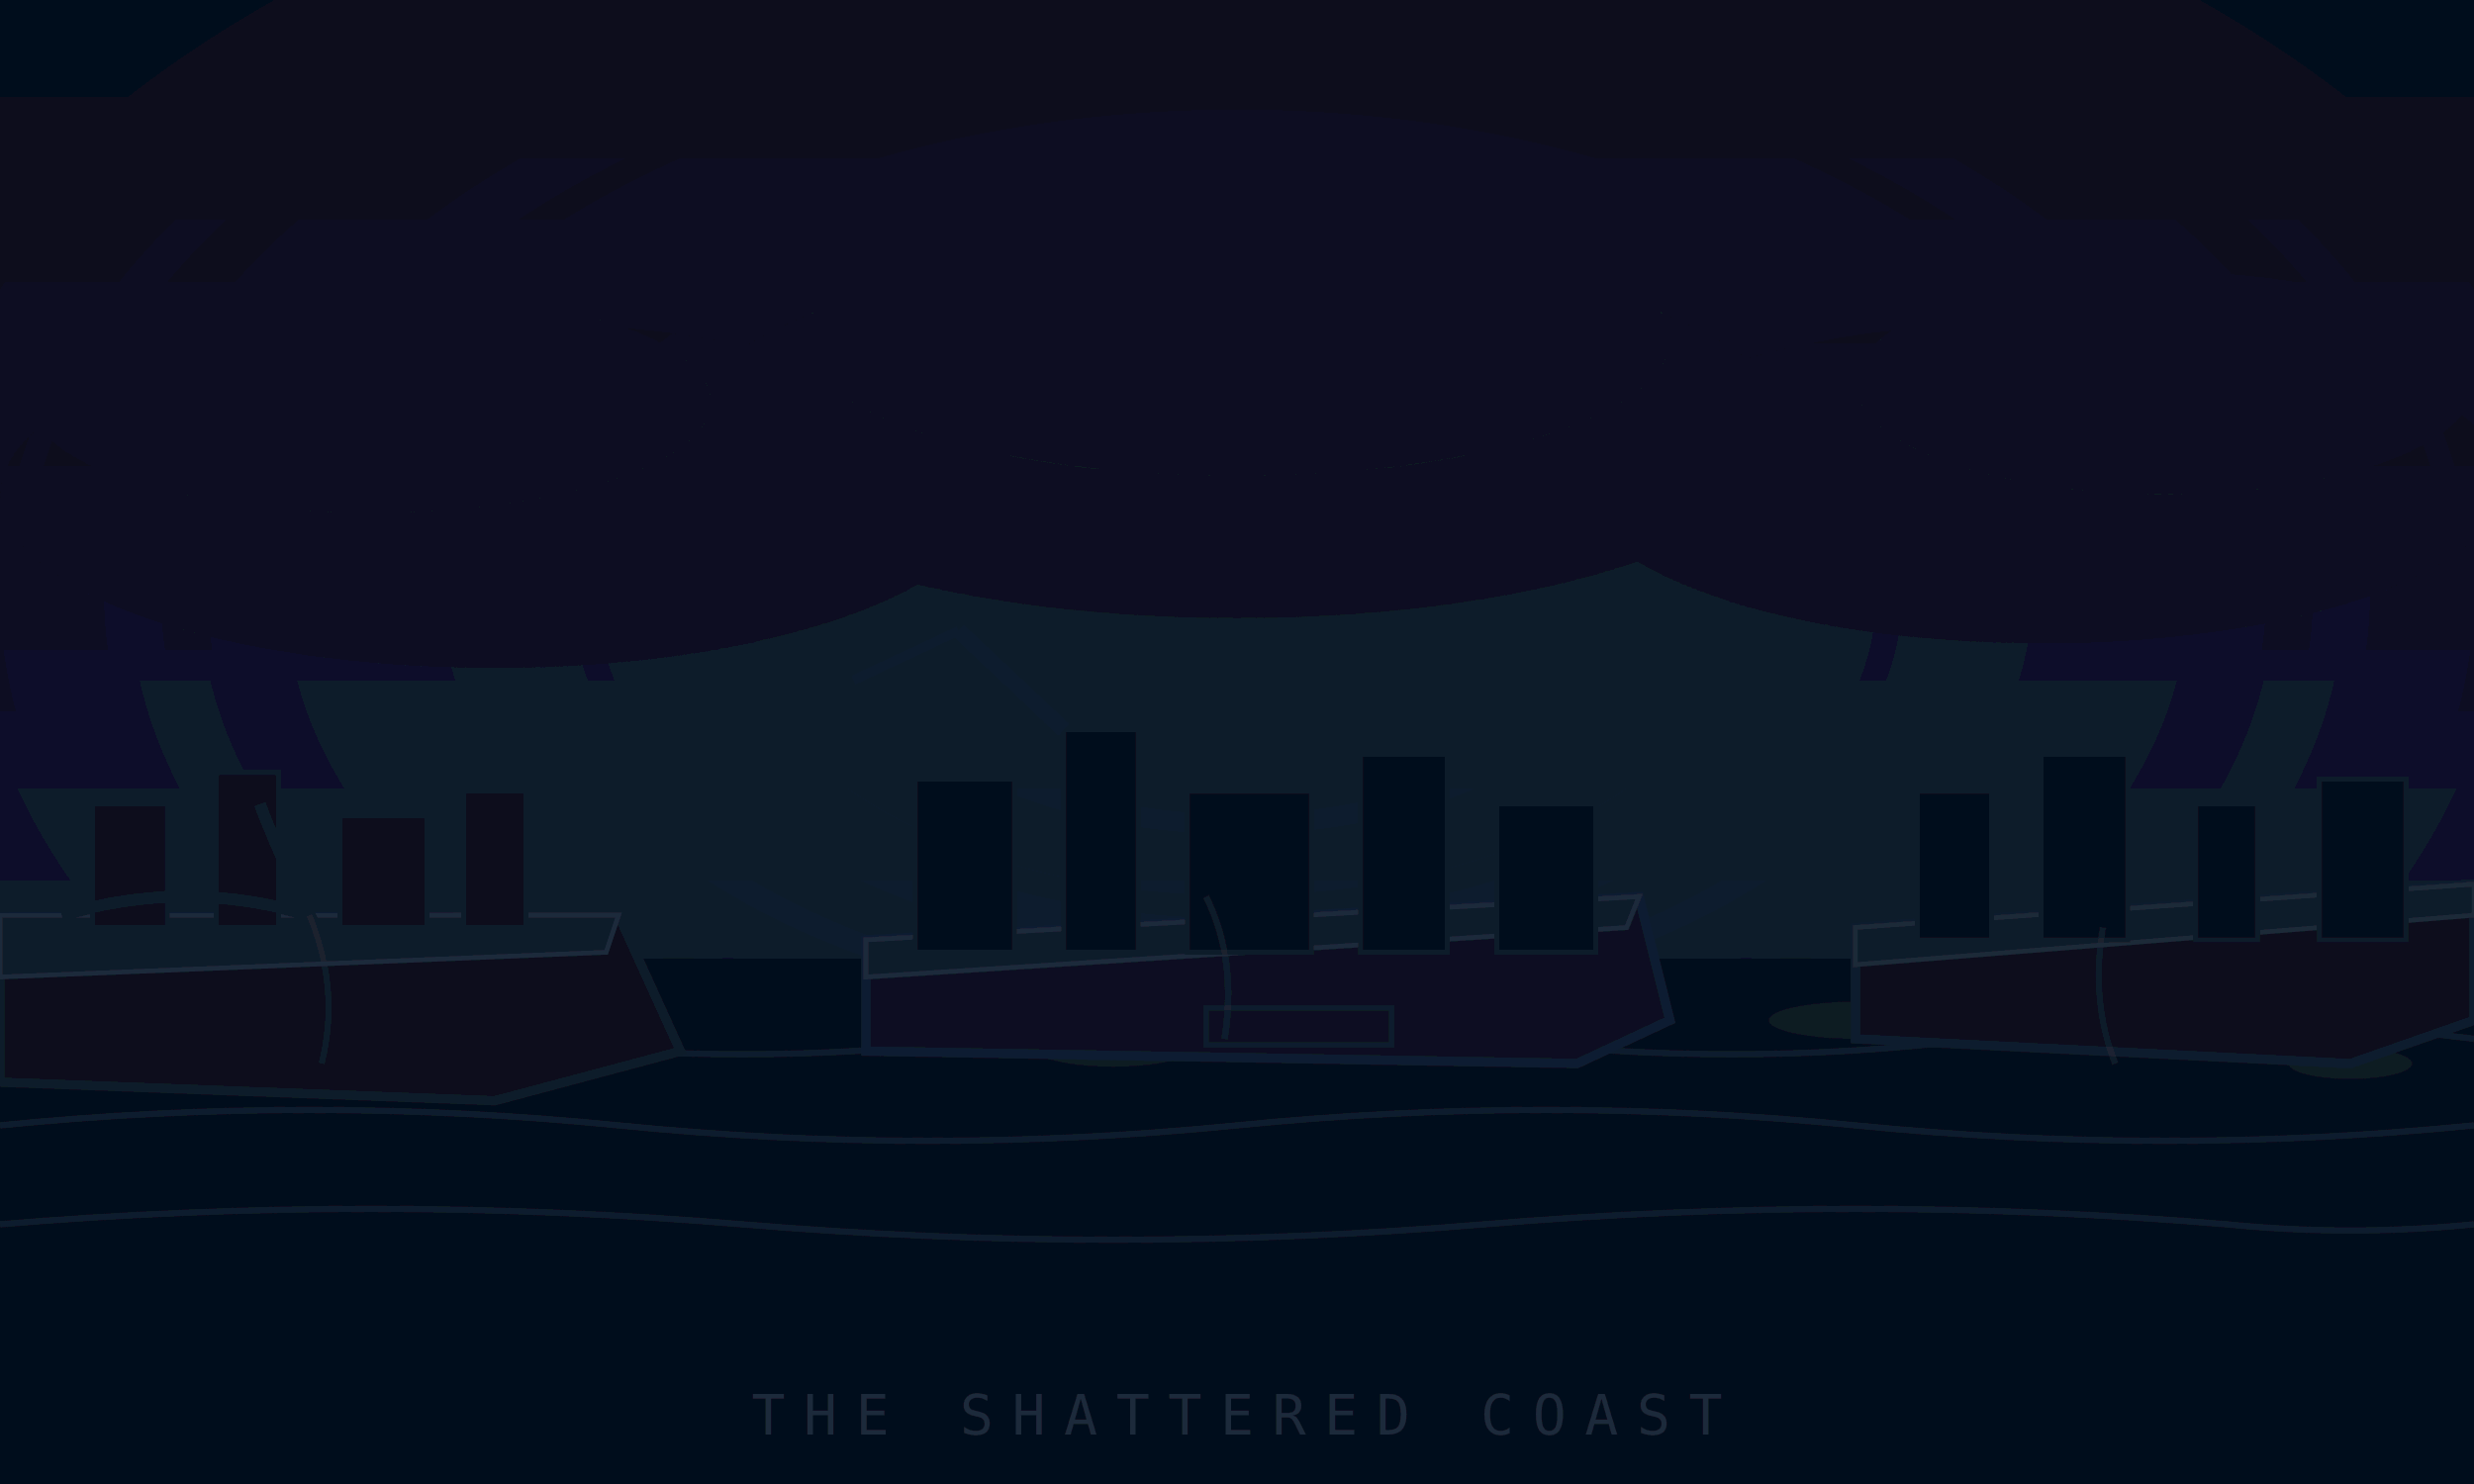
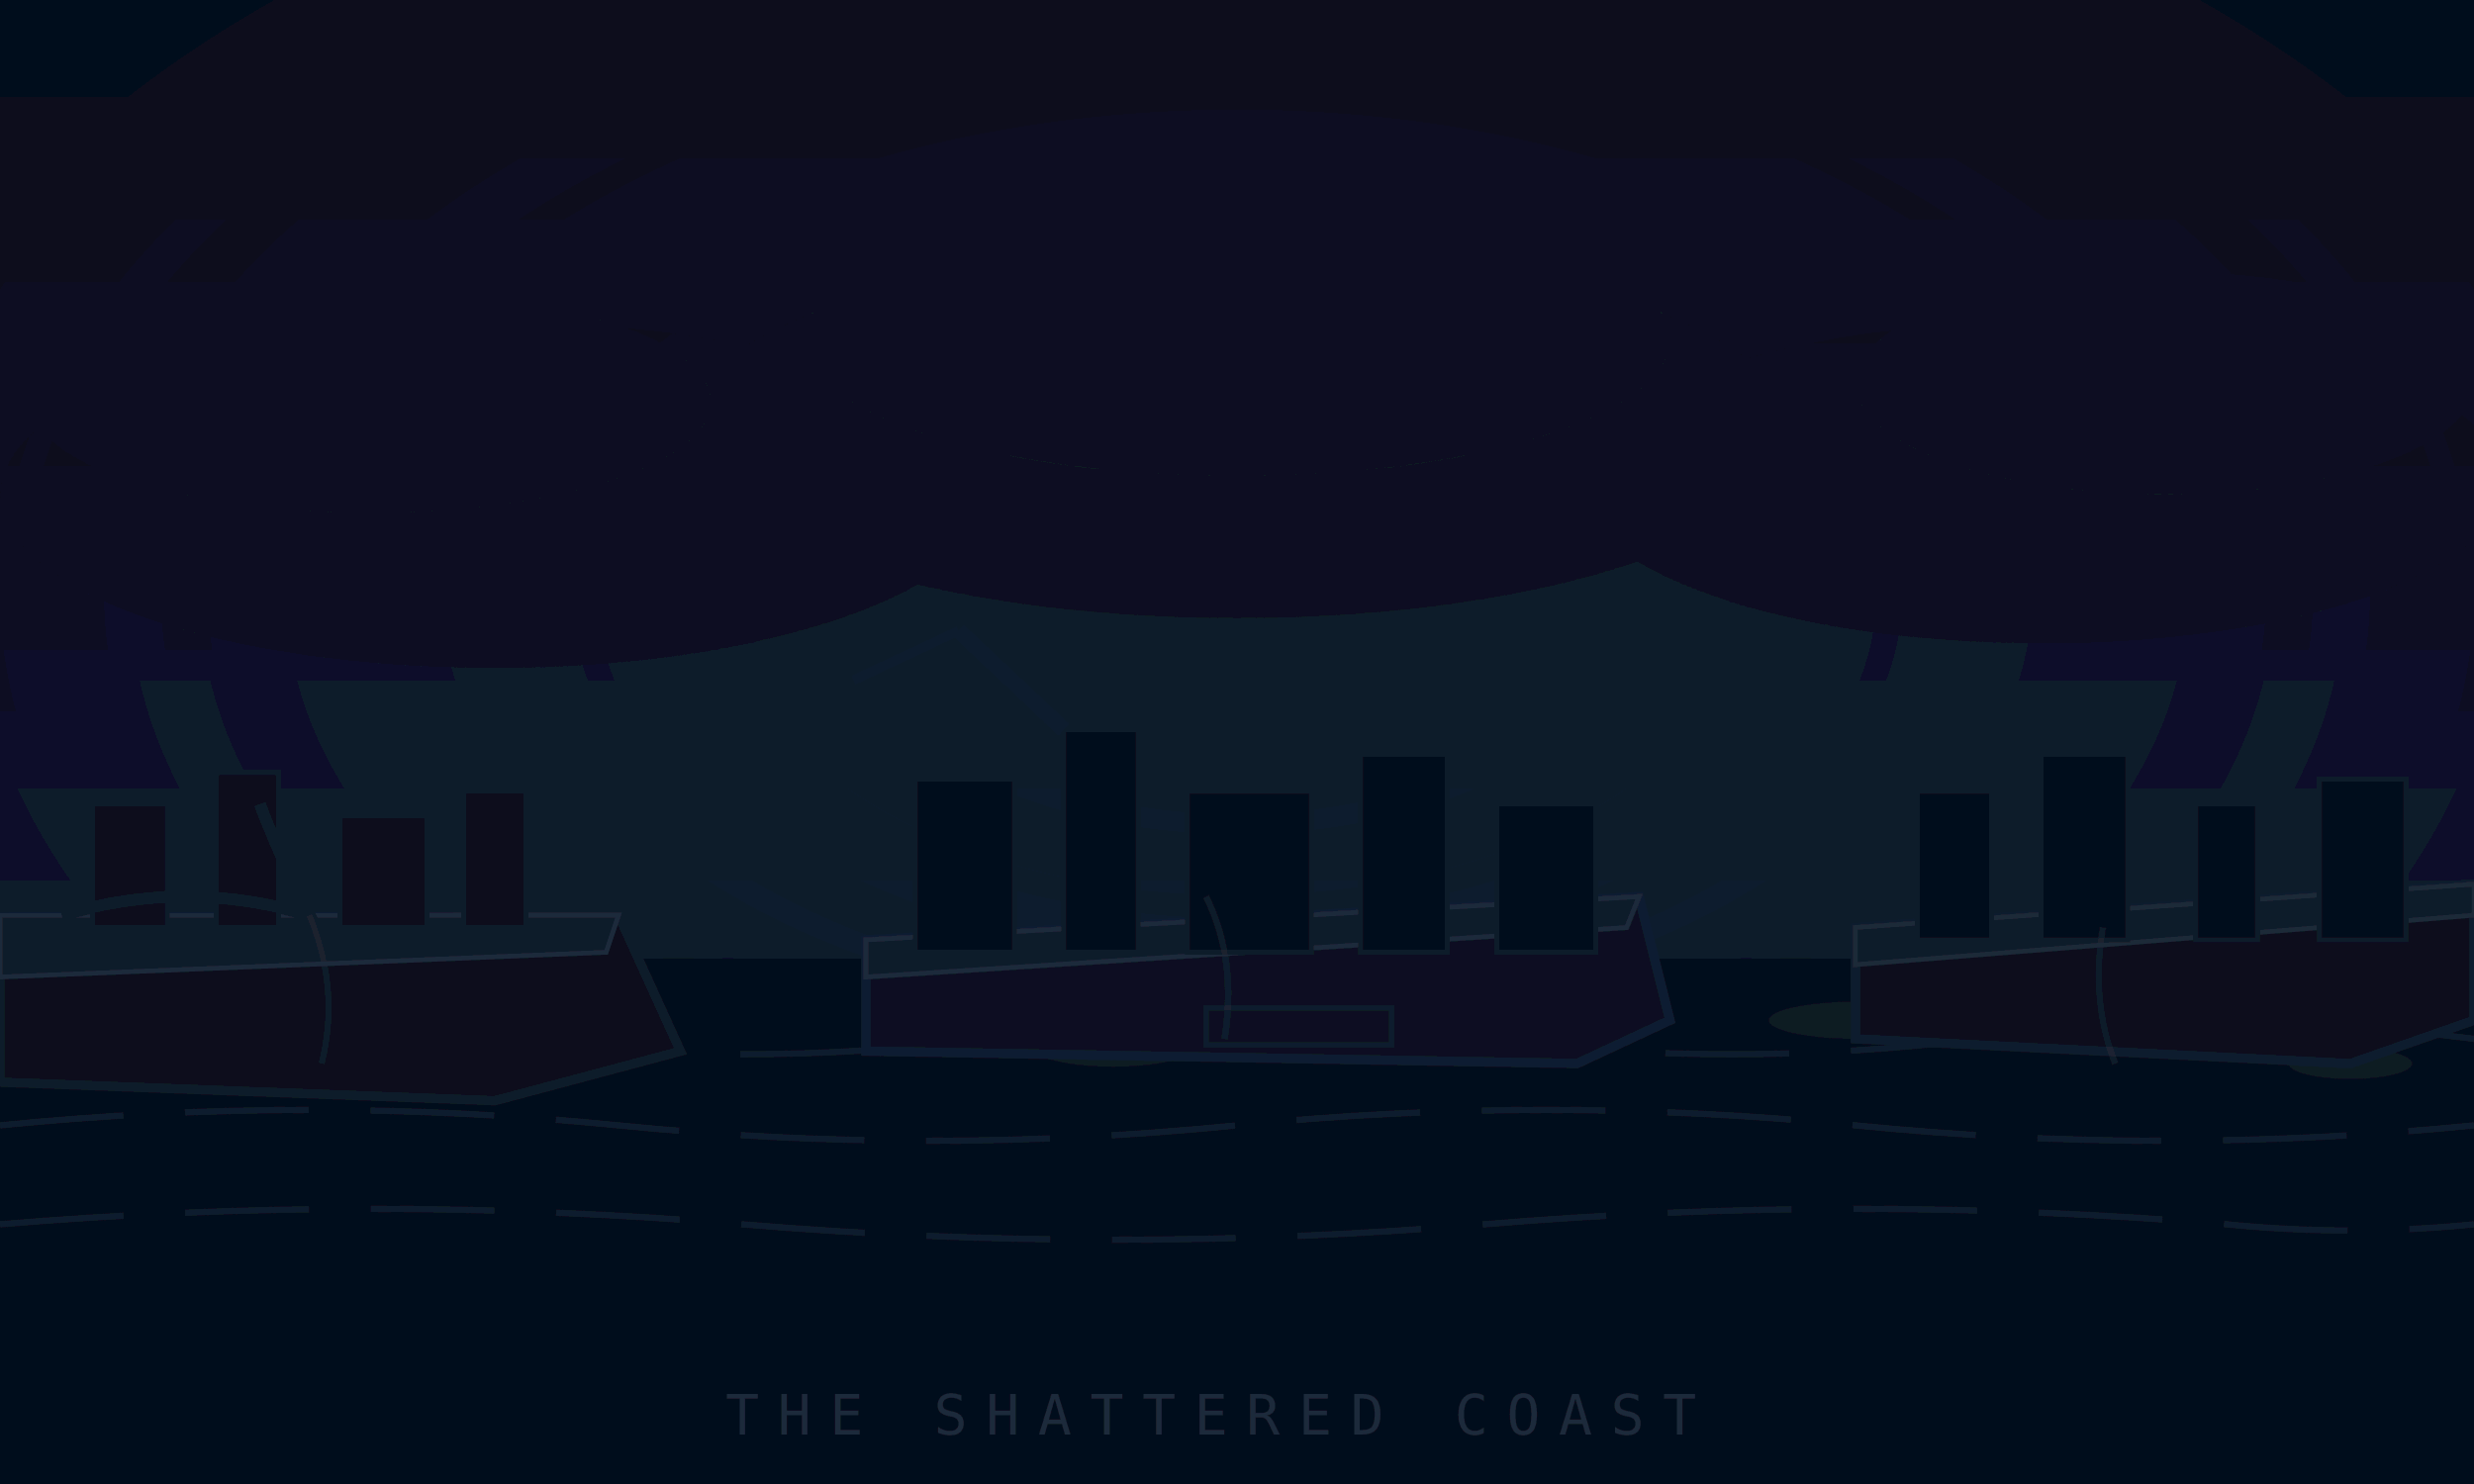
<svg xmlns="http://www.w3.org/2000/svg" viewBox="0 0 400 240" style="filter: brightness(1.4)">
  <rect width="400" height="240" fill="#040810" />
  <linearGradient id="coast-sky" x1="0" y1="0" x2="0" y2="1">
    <stop offset="0%" stop-color="#060a14" />
    <stop offset="50%" stop-color="#0a1020" />
    <stop offset="100%" stop-color="#0e1828" />
  </linearGradient>
  <rect width="400" height="240" fill="url(#coast-sky)" />
  <radialGradient id="fracture-atm" cx="50%" cy="40%" r="60%">
-     <stop offset="0%" stop-color="#182030" stop-opacity="0.3" />
+     <stop offset="0%" stop-color="#182030" stop-opacity="0.3">
+       <animate attributeName="stop-opacity" values="0.3;0.5;0.3" dur="9s" repeatCount="indefinite" />
+     </stop>
    <stop offset="100%" stop-color="#182030" stop-opacity="0" />
  </radialGradient>
  <rect width="400" height="240" fill="url(#fracture-atm)" />
  <rect x="0" y="155" width="400" height="85" fill="#060c14" />
-   <g stroke="#0e1c2c" stroke-width="1" fill="none" opacity="0.7">
-     <path d="M0,168 Q40,163 80,168 Q120,173 160,168 Q200,163 240,168 Q280,173 320,168 Q360,163 400,168" />
-     <path d="M0,182 Q50,177 100,182 Q150,187 200,182 Q250,177 300,182 Q350,187 400,182" />
-     <path d="M0,198 Q60,193 120,198 Q180,203 240,198 Q300,193 360,198 Q380,200 400,198" />
+   <g stroke="#0e1c2c" stroke-width="1" fill="none" opacity="0.7" stroke-dasharray="20,10">
+     <path d="M0,168 Q40,163 80,168 Q120,173 160,168 Q200,163 240,168 Q280,173 320,168 Q360,163 400,168">
+       <animate attributeName="stroke-dashoffset" from="0" to="-60" dur="5s" repeatCount="indefinite" />
+     </path>
+     <path d="M0,182 Q50,177 100,182 Q150,187 200,182 Q250,177 300,182 Q350,187 400,182">
+       <animate attributeName="stroke-dashoffset" from="0" to="-60" dur="6s" begin="0.5s" repeatCount="indefinite" />
+     </path>
+     <path d="M0,198 Q60,193 120,198 Q180,203 240,198 Q300,193 360,198 Q380,200 400,198">
+       <animate attributeName="stroke-dashoffset" from="0" to="-60" dur="7s" begin="1s" repeatCount="indefinite" />
+     </path>
  </g>
-   <g fill="#0e1e30" opacity="0.4">
-     <ellipse cx="60" cy="166" rx="15" ry="3" />
-     <ellipse cx="180" cy="170" rx="12" ry="2.5" />
-     <ellipse cx="300" cy="165" rx="14" ry="3" />
-     <ellipse cx="380" cy="172" rx="10" ry="2.5" />
+   <g fill="#0e1e30">
+     <ellipse cx="60" cy="166" rx="15" ry="3" opacity="0.4">
+       <animate attributeName="opacity" values="0.4;0.7;0.4" dur="4s" repeatCount="indefinite" />
+     </ellipse>
+     <ellipse cx="180" cy="170" rx="12" ry="2.5" opacity="0.4">
+       <animate attributeName="opacity" values="0.4;0.7;0.4" dur="4s" begin="1s" repeatCount="indefinite" />
+     </ellipse>
+     <ellipse cx="300" cy="165" rx="14" ry="3" opacity="0.4">
+       <animate attributeName="opacity" values="0.4;0.7;0.4" dur="4s" begin="2s" repeatCount="indefinite" />
+     </ellipse>
+     <ellipse cx="380" cy="172" rx="10" ry="2.5" opacity="0.4">
+       <animate attributeName="opacity" values="0.4;0.7;0.4" dur="4s" begin="3s" repeatCount="indefinite" />
+     </ellipse>
  </g>
  <polygon points="0,155 100,148 110,170 80,178 0,175" fill="#080c14" stroke="#101824" stroke-width="1.5" />
  <polygon points="0,148 100,148 98,154 0,158" fill="#0c1420" stroke="#182030" stroke-width="0.8" />
  <g fill="#070a12" stroke="#0e1420" stroke-width="0.8">
    <rect x="15" y="130" width="12" height="20" />
    <rect x="35" y="125" width="10" height="25" />
    <rect x="55" y="132" width="14" height="18" />
    <rect x="75" y="128" width="10" height="22" />
  </g>
  <path d="M10,148 Q30,142 50,148 Q45,138 42,130" stroke="#0e1420" stroke-width="2" fill="none" />
  <polygon points="140,152 265,145 270,165 255,172 140,170" fill="#08101a" stroke="#10182a" stroke-width="1.5" />
  <polygon points="140,152 265,145 263,150 140,158" fill="#0c1622" stroke="#182030" stroke-width="0.8" />
  <g fill="#060a12" stroke="#0c1420" stroke-width="0.8">
    <rect x="148" y="126" width="16" height="28" />
    <rect x="172" y="118" width="12" height="36" />
    <rect x="192" y="128" width="20" height="26" />
    <rect x="220" y="122" width="14" height="32" />
    <rect x="242" y="130" width="16" height="24" />
  </g>
  <line x1="172" y1="118" x2="155" y2="102" stroke="#0e1828" stroke-width="2.5" />
  <line x1="155" y1="102" x2="138" y2="110" stroke="#0e1828" stroke-width="1.5" />
  <rect x="195" y="163" width="30" height="6" fill="#08101a" stroke="#101828" stroke-width="0.8" />
  <polygon points="300,150 400,143 400,165 380,172 300,168" fill="#070c16" stroke="#0f1826" stroke-width="1.5" />
  <polygon points="300,150 400,143 400,148 300,156" fill="#0b1420" stroke="#18202e" stroke-width="0.8" />
  <g fill="#060a12" stroke="#0c1420" stroke-width="0.8">
    <rect x="310" y="128" width="12" height="24" />
    <rect x="330" y="122" width="14" height="30" />
    <rect x="355" y="130" width="10" height="22" />
    <rect x="375" y="126" width="14" height="26" />
  </g>
  <g stroke="#182030" stroke-width="1" fill="none" opacity="0.5">
-     <path d="M50,148 Q55,160 52,172" />
-     <path d="M195,145 Q200,155 198,168" />
-     <path d="M340,150 Q338,162 342,172" />
+     <path d="M50,148 Q55,160 52,172">
+       <animate attributeName="opacity" values="0.5;0.8;0.4;0.6;0.5" dur="7s" repeatCount="indefinite" />
+     </path>
+     <path d="M195,145 Q200,155 198,168">
+       <animate attributeName="opacity" values="0.5;0.8;0.4;0.6;0.5" dur="7s" begin="1s" repeatCount="indefinite" />
+     </path>
+     <path d="M340,150 Q338,162 342,172">
+       <animate attributeName="opacity" values="0.5;0.8;0.4;0.6;0.5" dur="7s" begin="2s" repeatCount="indefinite" />
+     </path>
  </g>
  <g fill="#0a1018" opacity="0.7">
-     <ellipse cx="80" cy="80" rx="80" ry="28" />
-     <ellipse cx="200" cy="70" rx="90" ry="30" />
-     <ellipse cx="330" cy="78" rx="75" ry="26" />
+     <ellipse cx="80" cy="80" rx="80" ry="28">
+       <animateTransform attributeName="transform" type="translate" values="0 0; -12 2; 0 0" dur="20s" repeatCount="indefinite" />
+     </ellipse>
+     <ellipse cx="200" cy="70" rx="90" ry="30">
+       <animateTransform attributeName="transform" type="translate" values="0 0; -10 1; 0 0" dur="22s" begin="2s" repeatCount="indefinite" />
+     </ellipse>
+     <ellipse cx="330" cy="78" rx="75" ry="26">
+       <animateTransform attributeName="transform" type="translate" values="0 0; -14 2; 0 0" dur="18s" begin="1s" repeatCount="indefinite" />
+     </ellipse>
  </g>
  <g fill="#0c1220" opacity="0.5">
-     <ellipse cx="60" cy="65" rx="55" ry="18" />
-     <ellipse cx="200" cy="55" rx="70" ry="22" />
-     <ellipse cx="350" cy="62" rx="50" ry="18" />
+     <ellipse cx="60" cy="65" rx="55" ry="18">
+       <animateTransform attributeName="transform" type="translate" values="0 0; -8 1; 0 0" dur="25s" repeatCount="indefinite" />
+     </ellipse>
+     <ellipse cx="200" cy="55" rx="70" ry="22">
+       <animateTransform attributeName="transform" type="translate" values="0 0; -10 0; 0 0" dur="23s" begin="3s" repeatCount="indefinite" />
+     </ellipse>
+     <ellipse cx="350" cy="62" rx="50" ry="18">
+       <animateTransform attributeName="transform" type="translate" values="0 0; -12 1; 0 0" dur="19s" begin="5s" repeatCount="indefinite" />
+     </ellipse>
  </g>
-   <text x="200" y="232" font-family="monospace" font-size="9" fill="#182030" text-anchor="middle" letter-spacing="3">THE SHATTERED COAST</text>
+   <text x="200" y="232" font-family="monospace" font-size="9" fill="#182030" text-anchor="middle" letter-spacing="3">THE SHATTERED COAST
+     <animate attributeName="opacity" values="0.7;1;0.7" dur="8s" repeatCount="indefinite" />
+   </text>
</svg>
